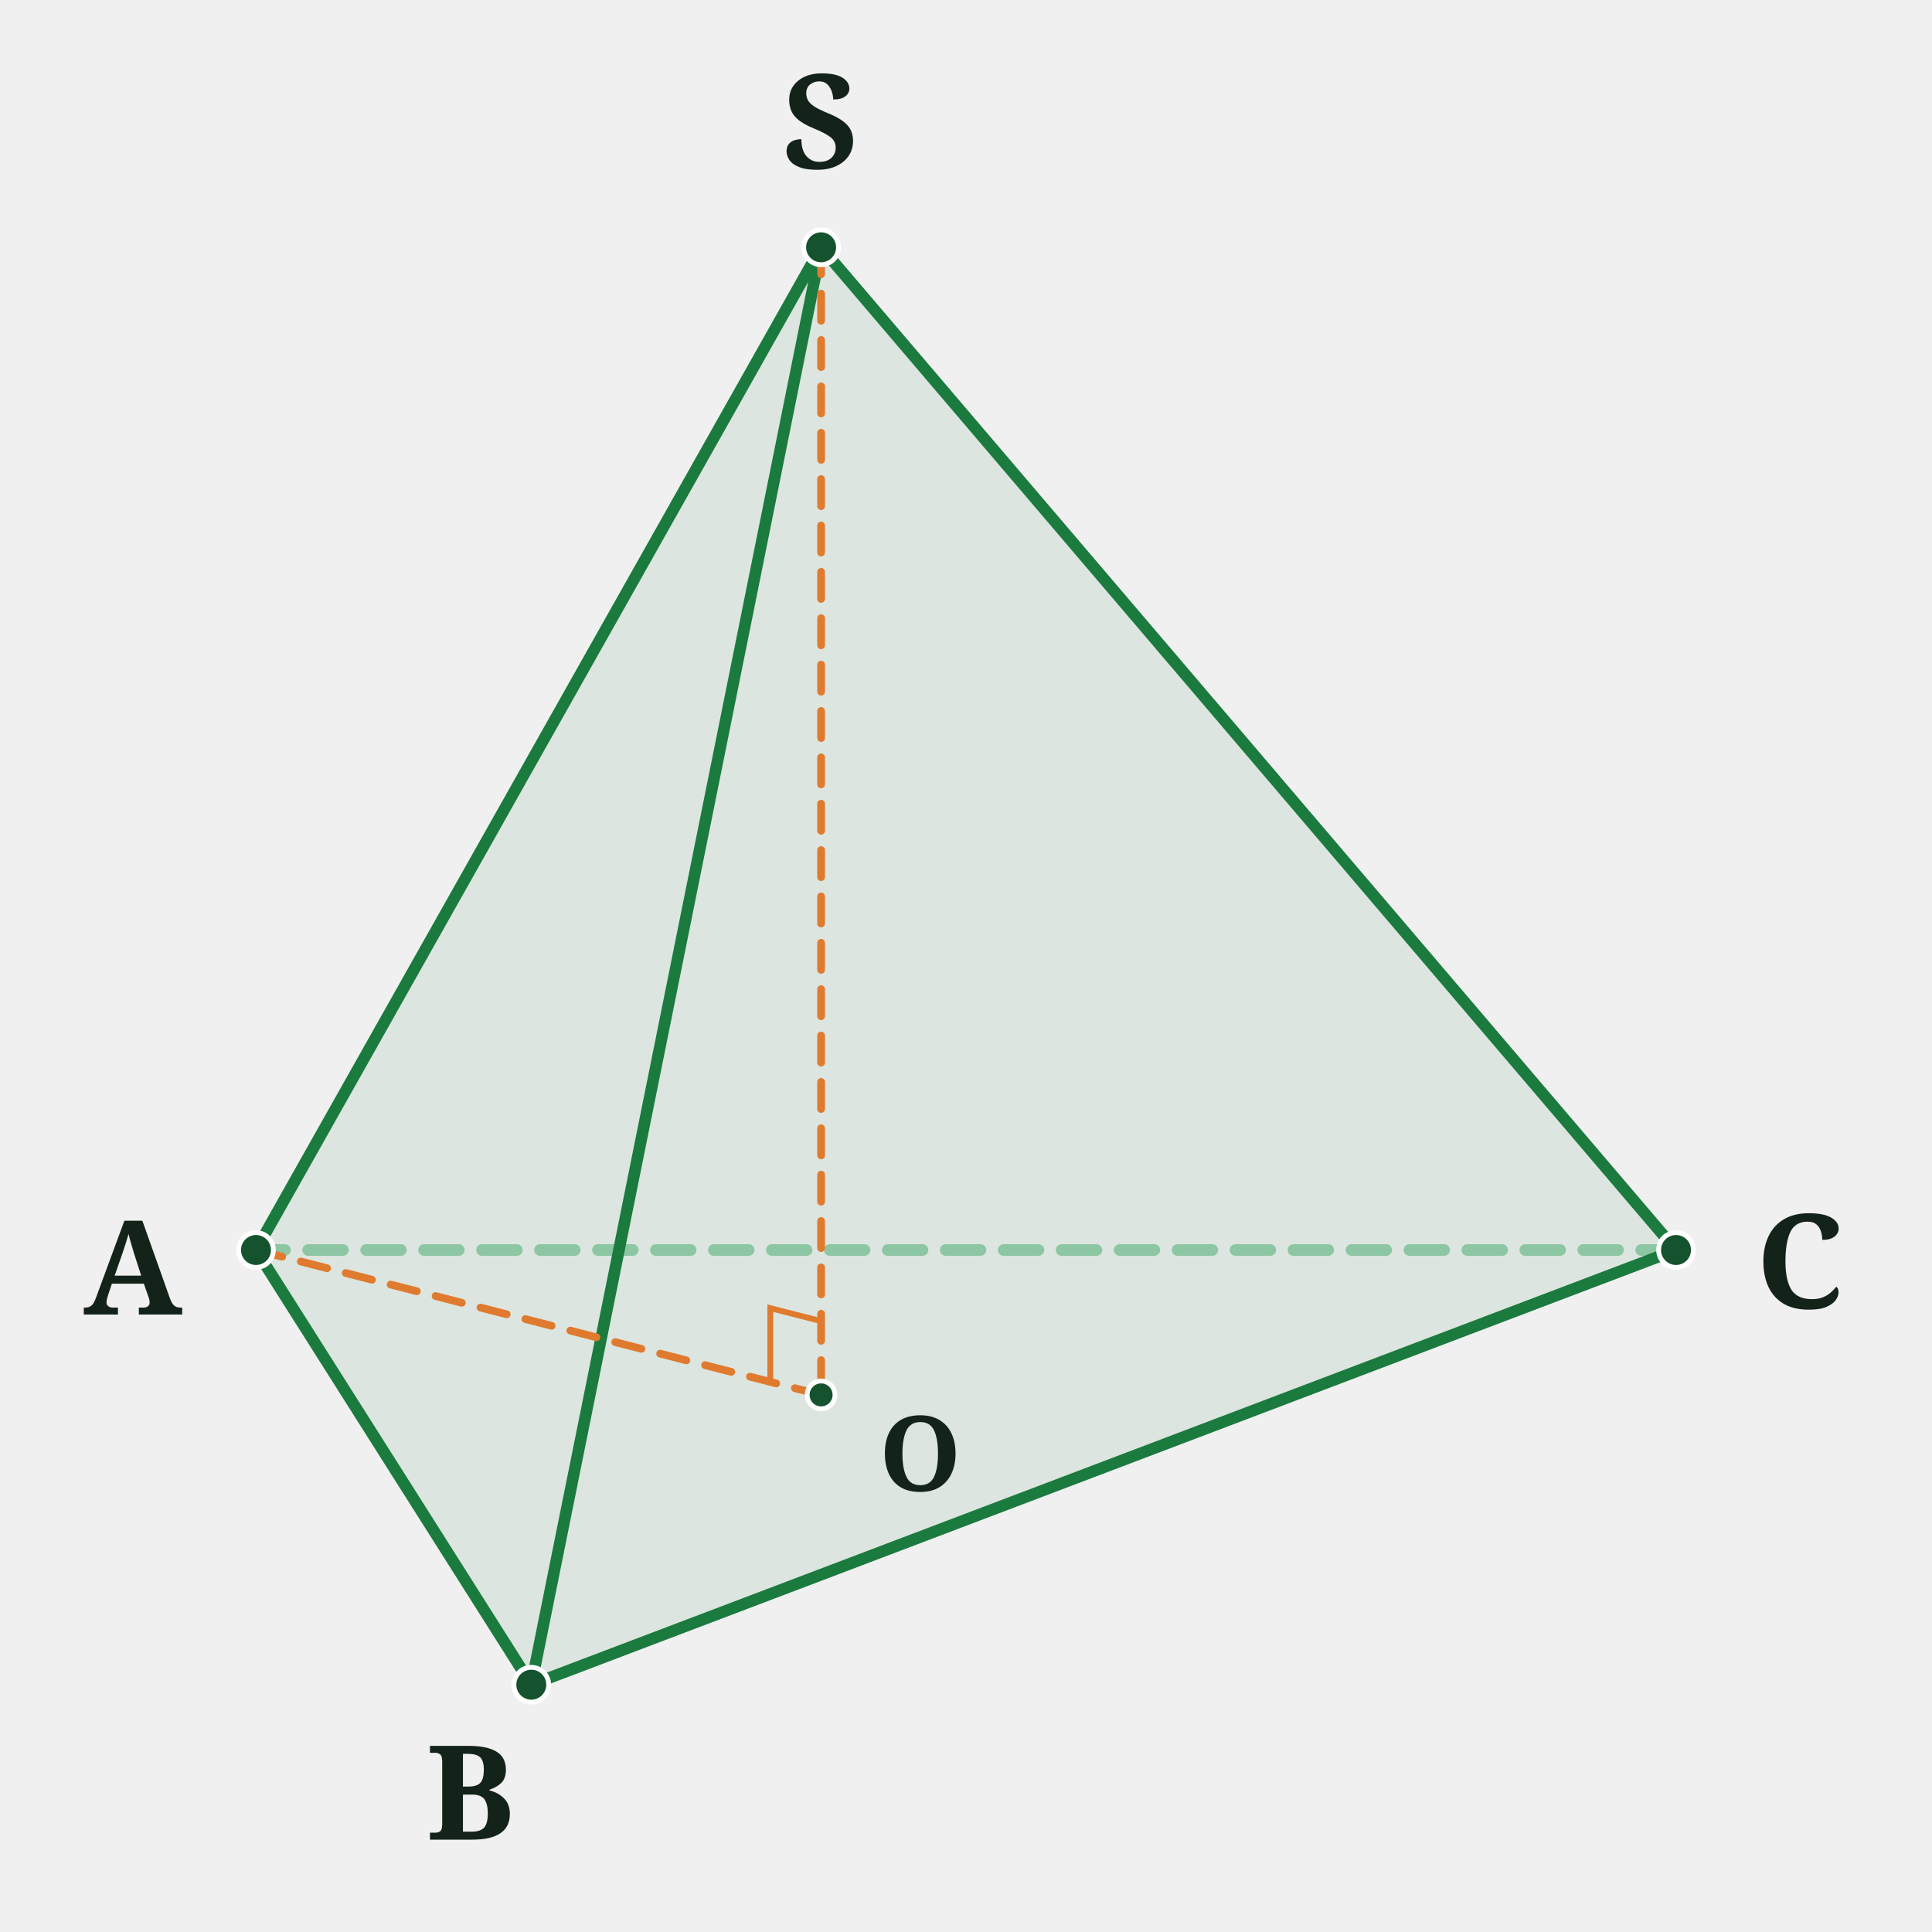
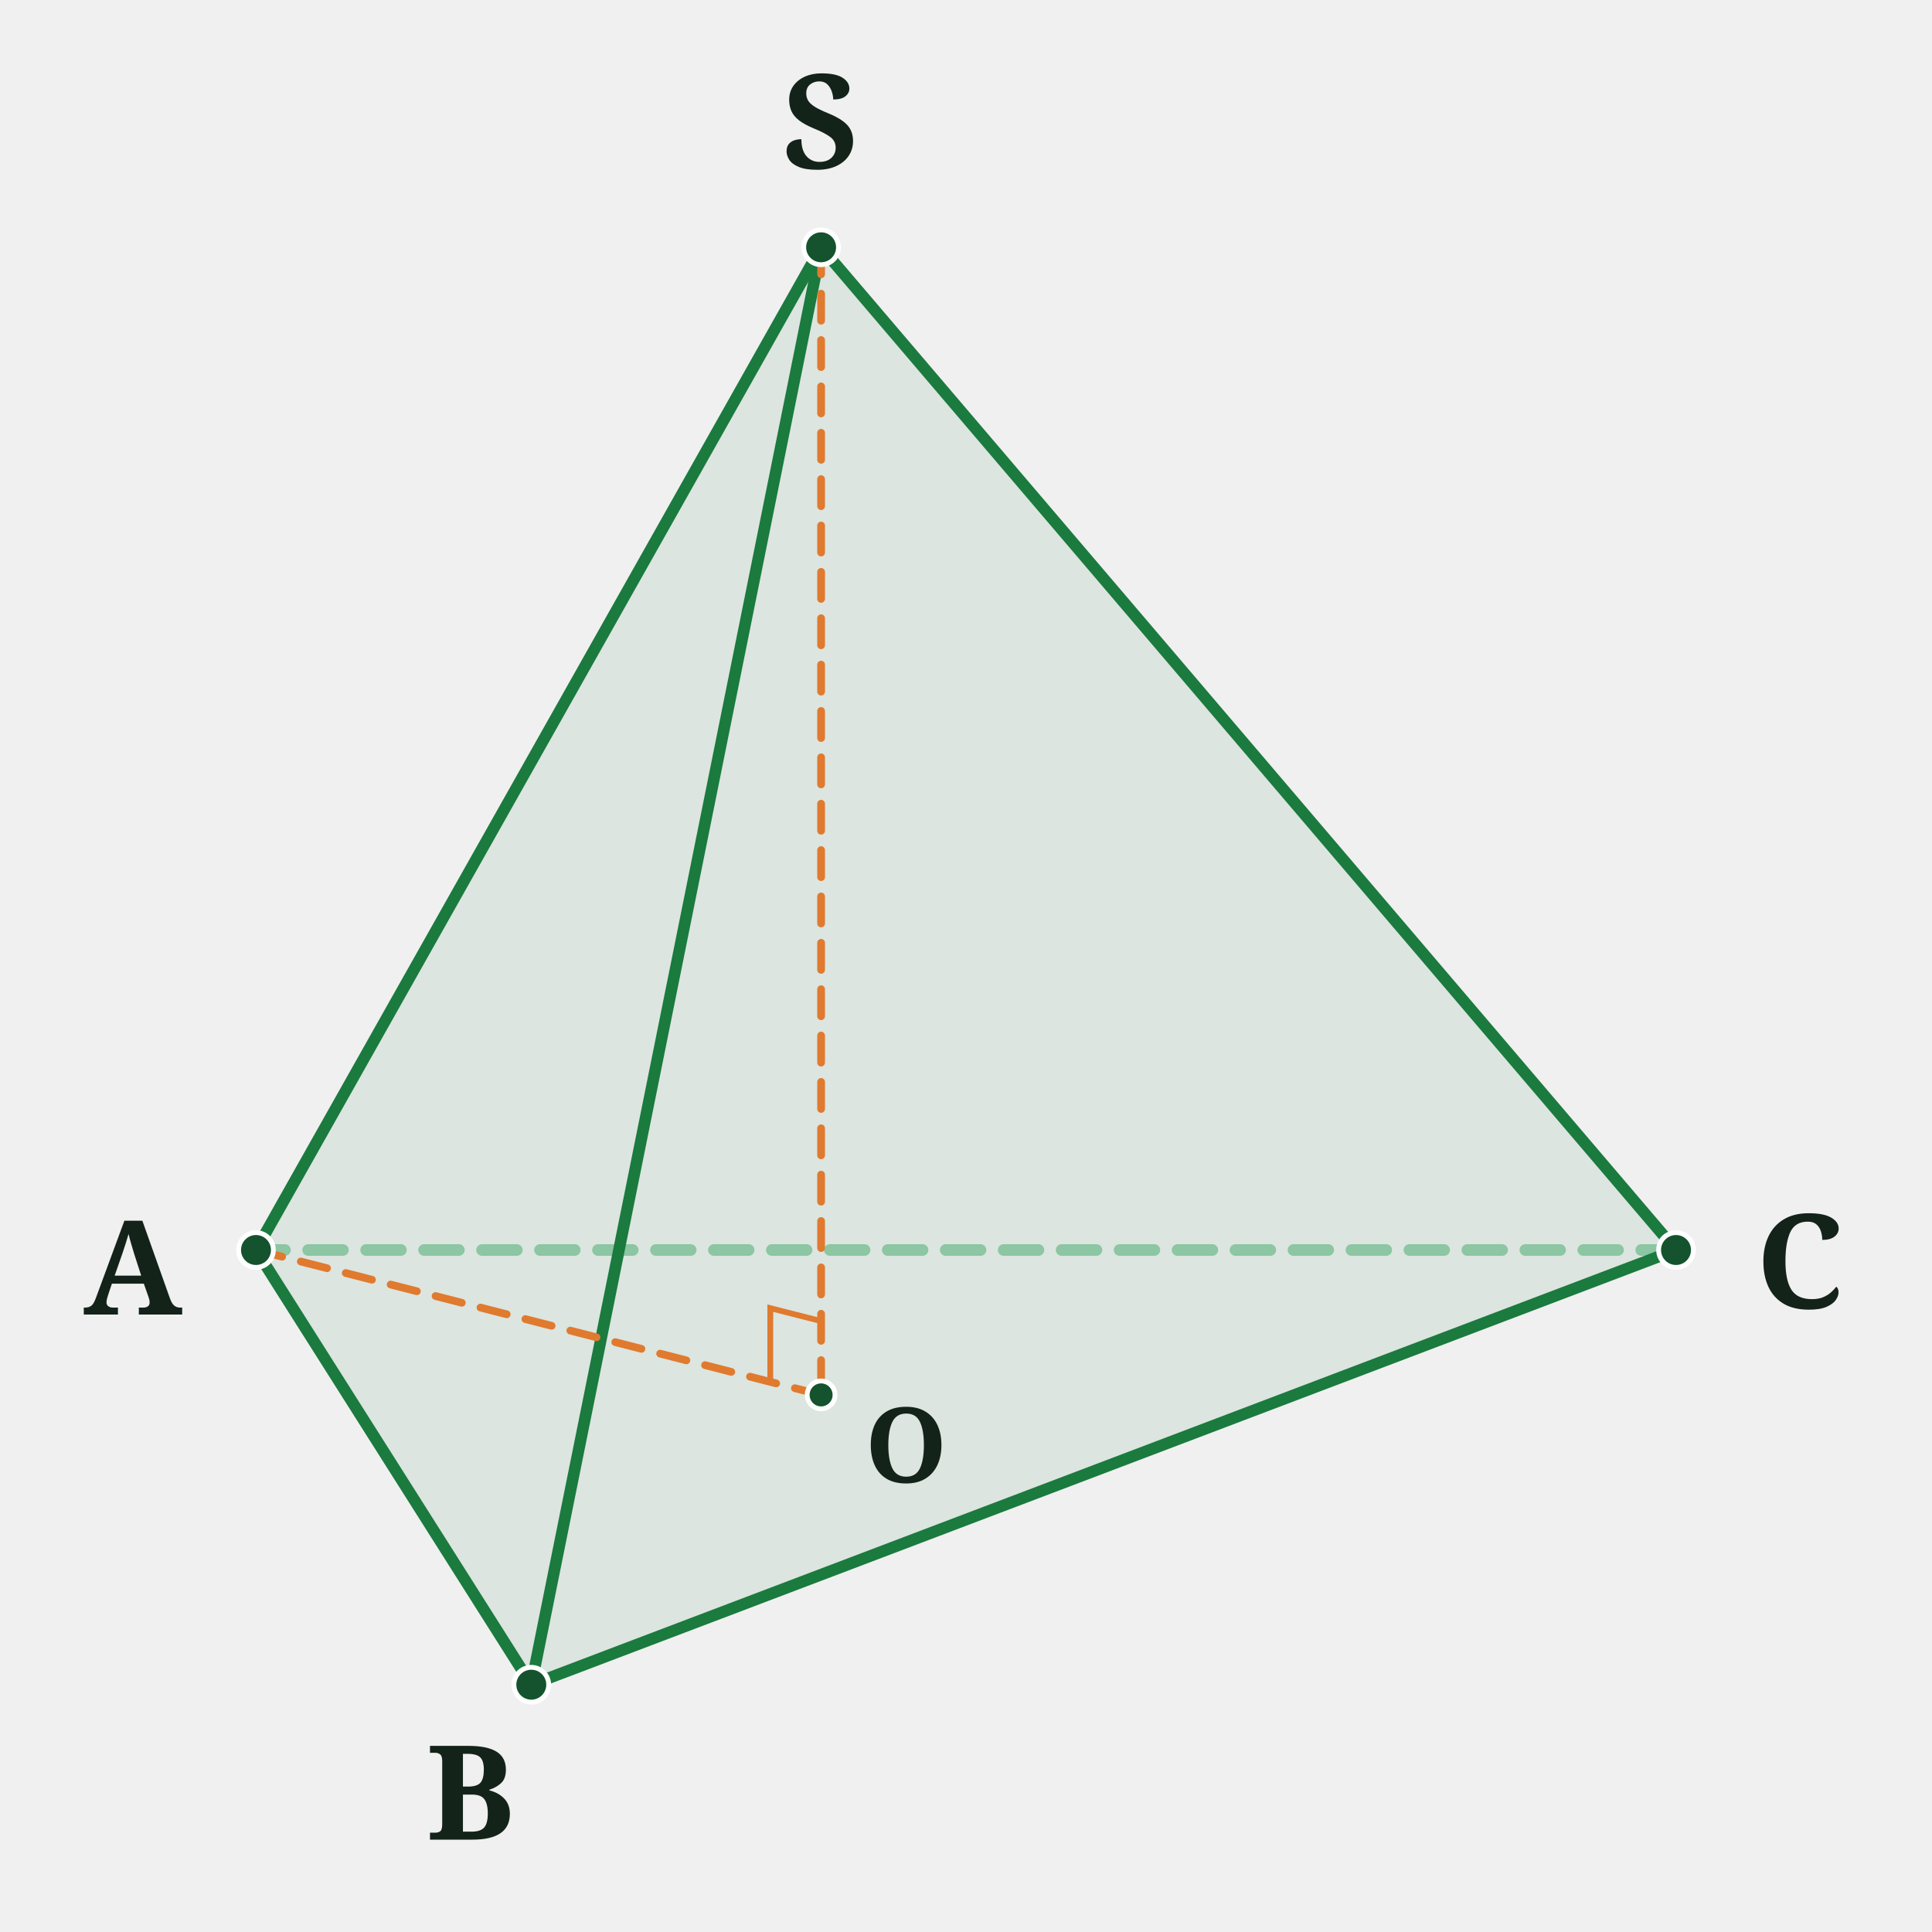
<svg xmlns="http://www.w3.org/2000/svg" viewBox="0 0 1000 1000" width="1000" height="1000">
  <polygon points="132.5,647.0 425.0,128.0 867.5,647.0 275.0,872.0" fill="#1B7A3E" fill-opacity="0.09" stroke="none" />
  <line x1="867.5" y1="647.0" x2="132.5" y2="647.0" stroke="#8CC6A3" stroke-width="6" stroke-dasharray="18,12" stroke-linecap="round" />
  <line x1="132.5" y1="647.0" x2="275.0" y2="872.0" stroke="#1B7A3E" stroke-width="6" stroke-linecap="round" />
  <line x1="132.5" y1="647.0" x2="425.0" y2="128.0" stroke="#1B7A3E" stroke-width="6" stroke-linecap="round" />
  <line x1="275.0" y1="872.0" x2="867.5" y2="647.0" stroke="#1B7A3E" stroke-width="6" stroke-linecap="round" />
  <line x1="275.0" y1="872.0" x2="425.0" y2="128.0" stroke="#1B7A3E" stroke-width="6" stroke-linecap="round" />
  <line x1="867.5" y1="647.0" x2="425.0" y2="128.0" stroke="#1B7A3E" stroke-width="6" stroke-linecap="round" />
  <line x1="425.0" y1="128.0" x2="425.0" y2="722.0" stroke="#E07A2F" stroke-width="4" stroke-dasharray="14,10" stroke-linecap="round" />
  <line x1="425.0" y1="722.0" x2="132.5" y2="647.0" stroke="#E07A2F" stroke-width="4" stroke-dasharray="14,10" stroke-linecap="round" />
  <polyline points="425.0,683.8 398.7,677.1 398.7,715.3" fill="none" stroke="#E07A2F" stroke-width="3" />
  <circle cx="132.5" cy="647.0" r="9" fill="#14532D" stroke="#fff" stroke-width="2.5" />
  <circle cx="275.0" cy="872.0" r="9" fill="#14532D" stroke="#fff" stroke-width="2.5" />
  <circle cx="867.5" cy="647.0" r="9" fill="#14532D" stroke="#fff" stroke-width="2.5" />
  <circle cx="425.0" cy="722.0" r="7.2" fill="#14532D" stroke="#fff" stroke-width="2.5" />
  <circle cx="425.0" cy="128.0" r="9" fill="#14532D" stroke="#fff" stroke-width="2.5" />
  <text x="68.7" y="680.4" font-family="Lora, Georgia, serif" font-weight="700" font-size="68" fill="#14231A" text-anchor="middle">A</text>
  <text x="243.5" y="952.2" font-family="Lora, Georgia, serif" font-weight="700" font-size="68" fill="#14231A" text-anchor="middle">B</text>
  <text x="931.7" y="677.2" font-family="Lora, Georgia, serif" font-weight="700" font-size="68" fill="#14231A" text-anchor="middle">C</text>
  <text x="425.0" y="87.2" font-family="Lora, Georgia, serif" font-weight="700" font-size="68" fill="#14231A" text-anchor="middle">S</text>
-   <text x="476.3" y="771.7" font-family="Lora, Georgia, serif" font-weight="700" font-size="54" fill="#14231A" text-anchor="middle">O</text>
+   <text x="469.0" y="767.3" font-family="Lora, Georgia, serif" font-weight="700" font-size="54" fill="#14231A" text-anchor="middle">O</text>
</svg>
